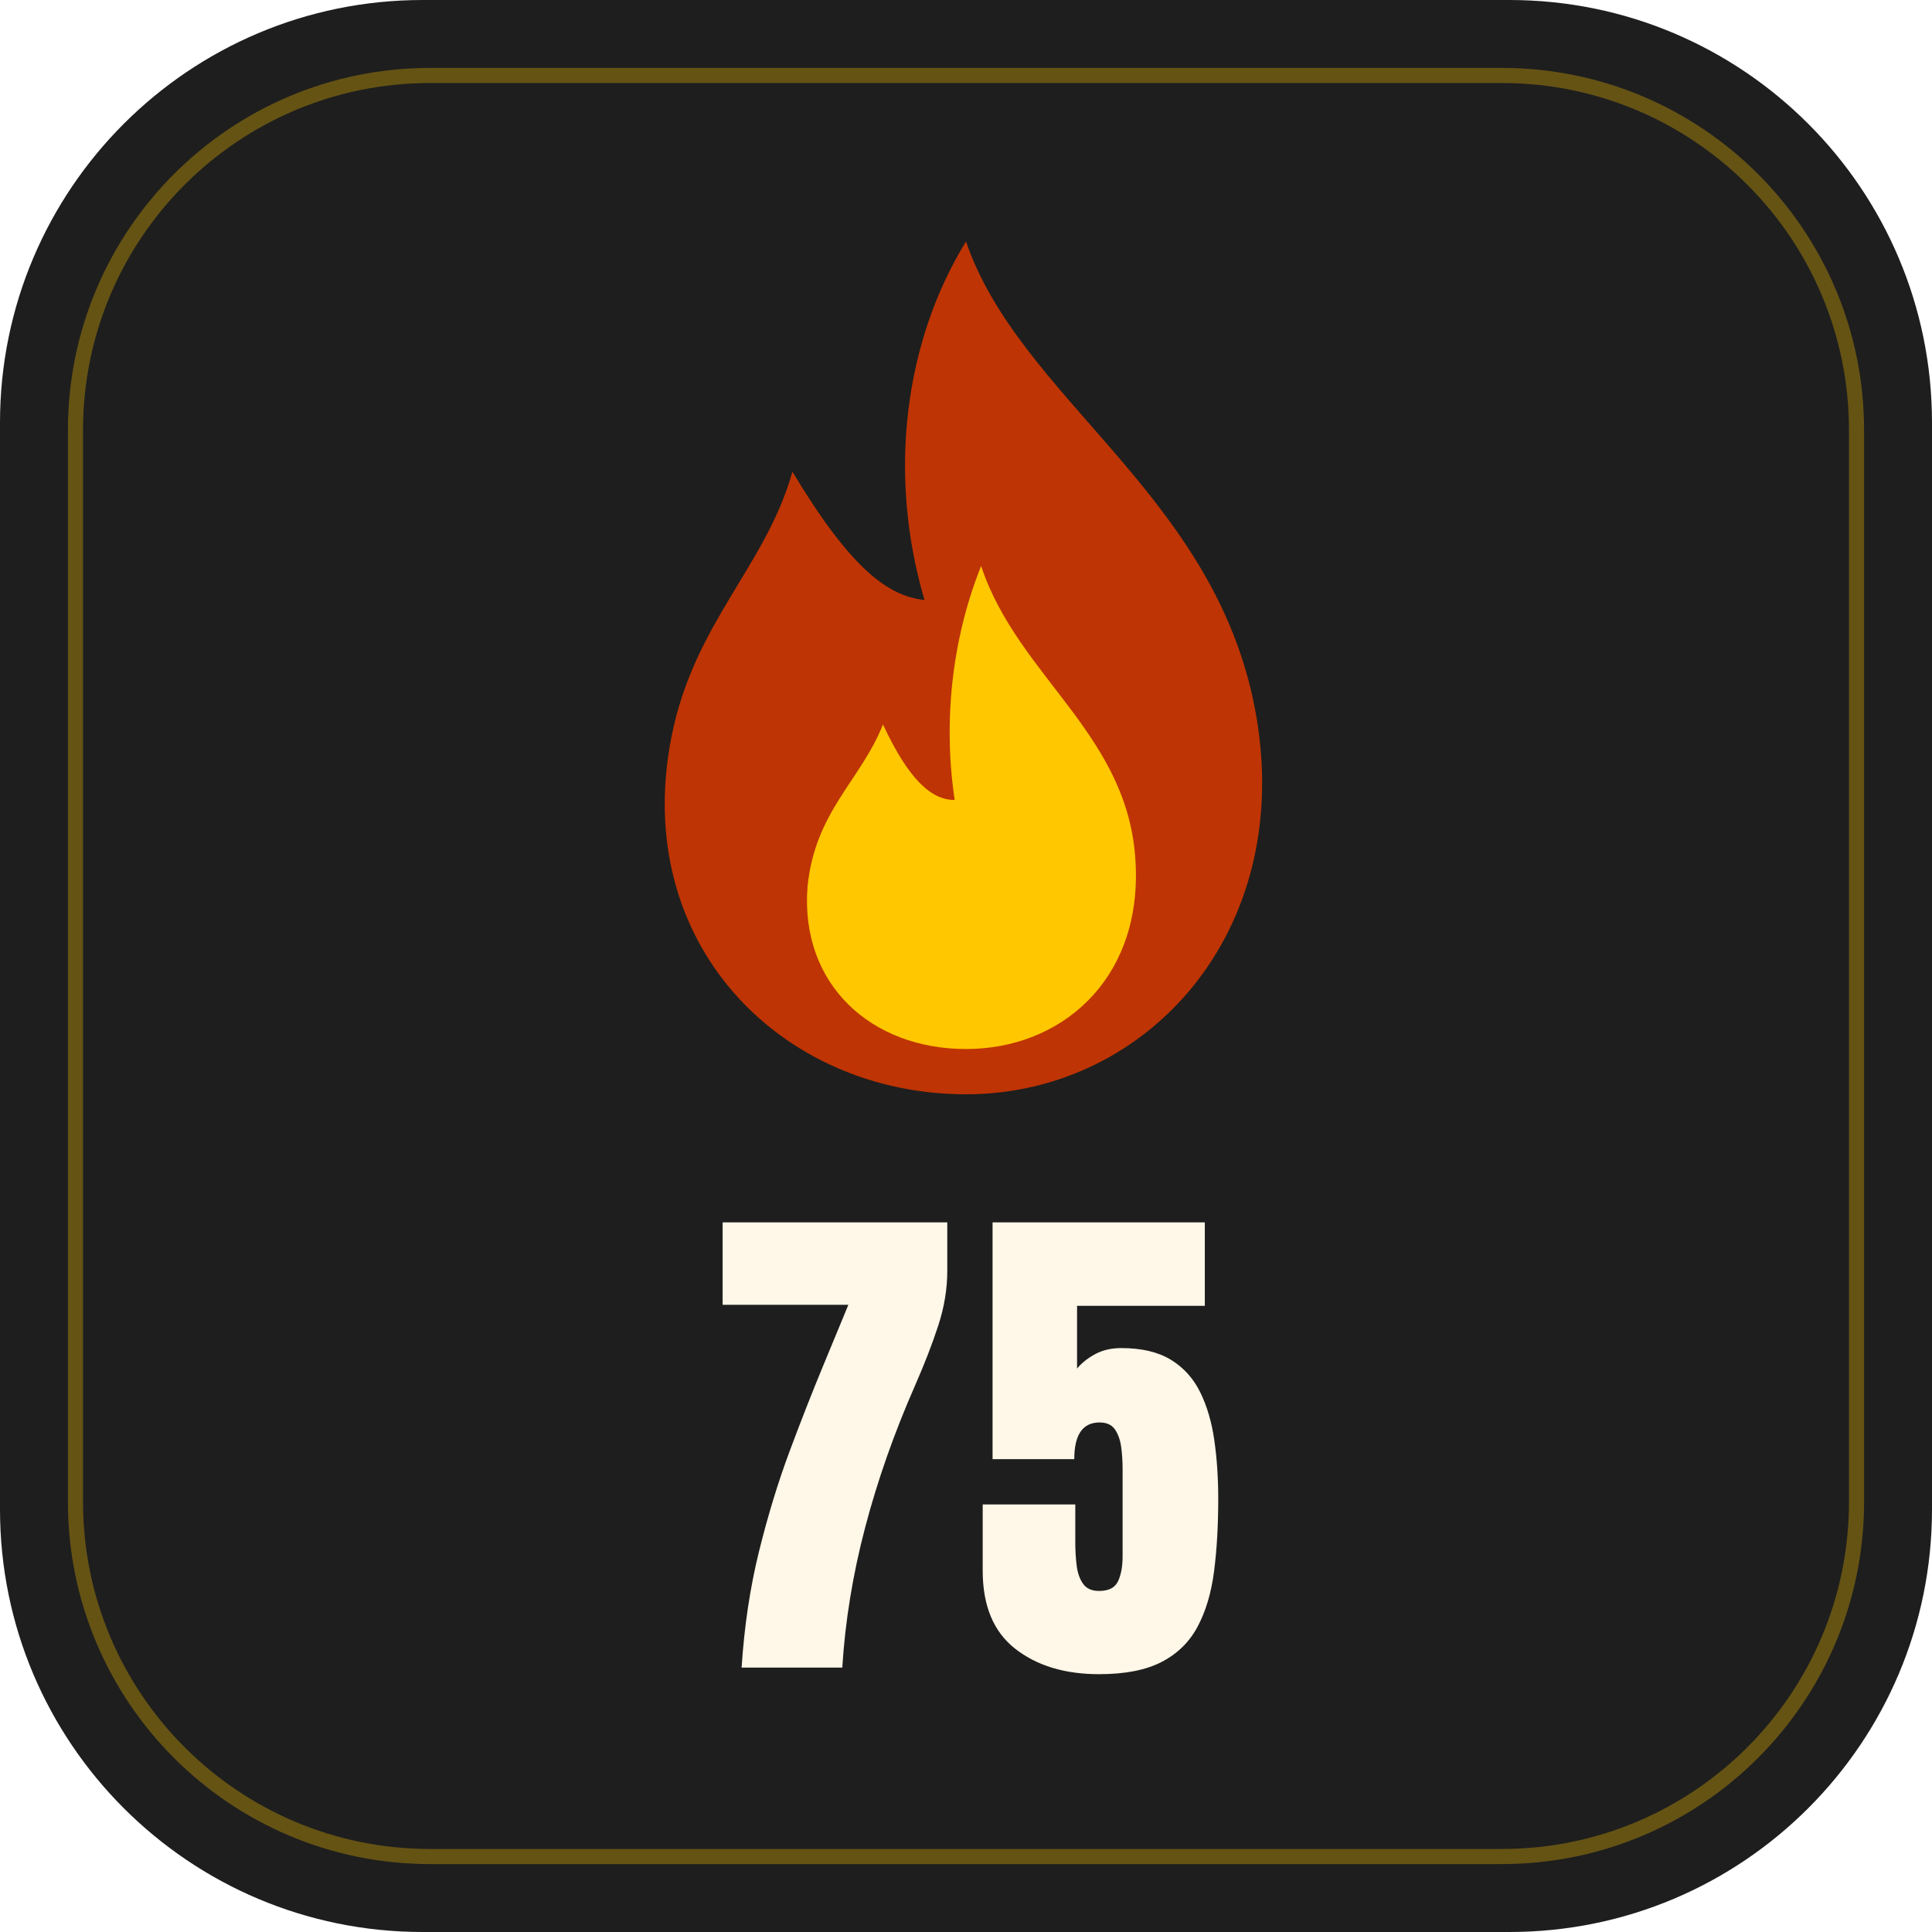
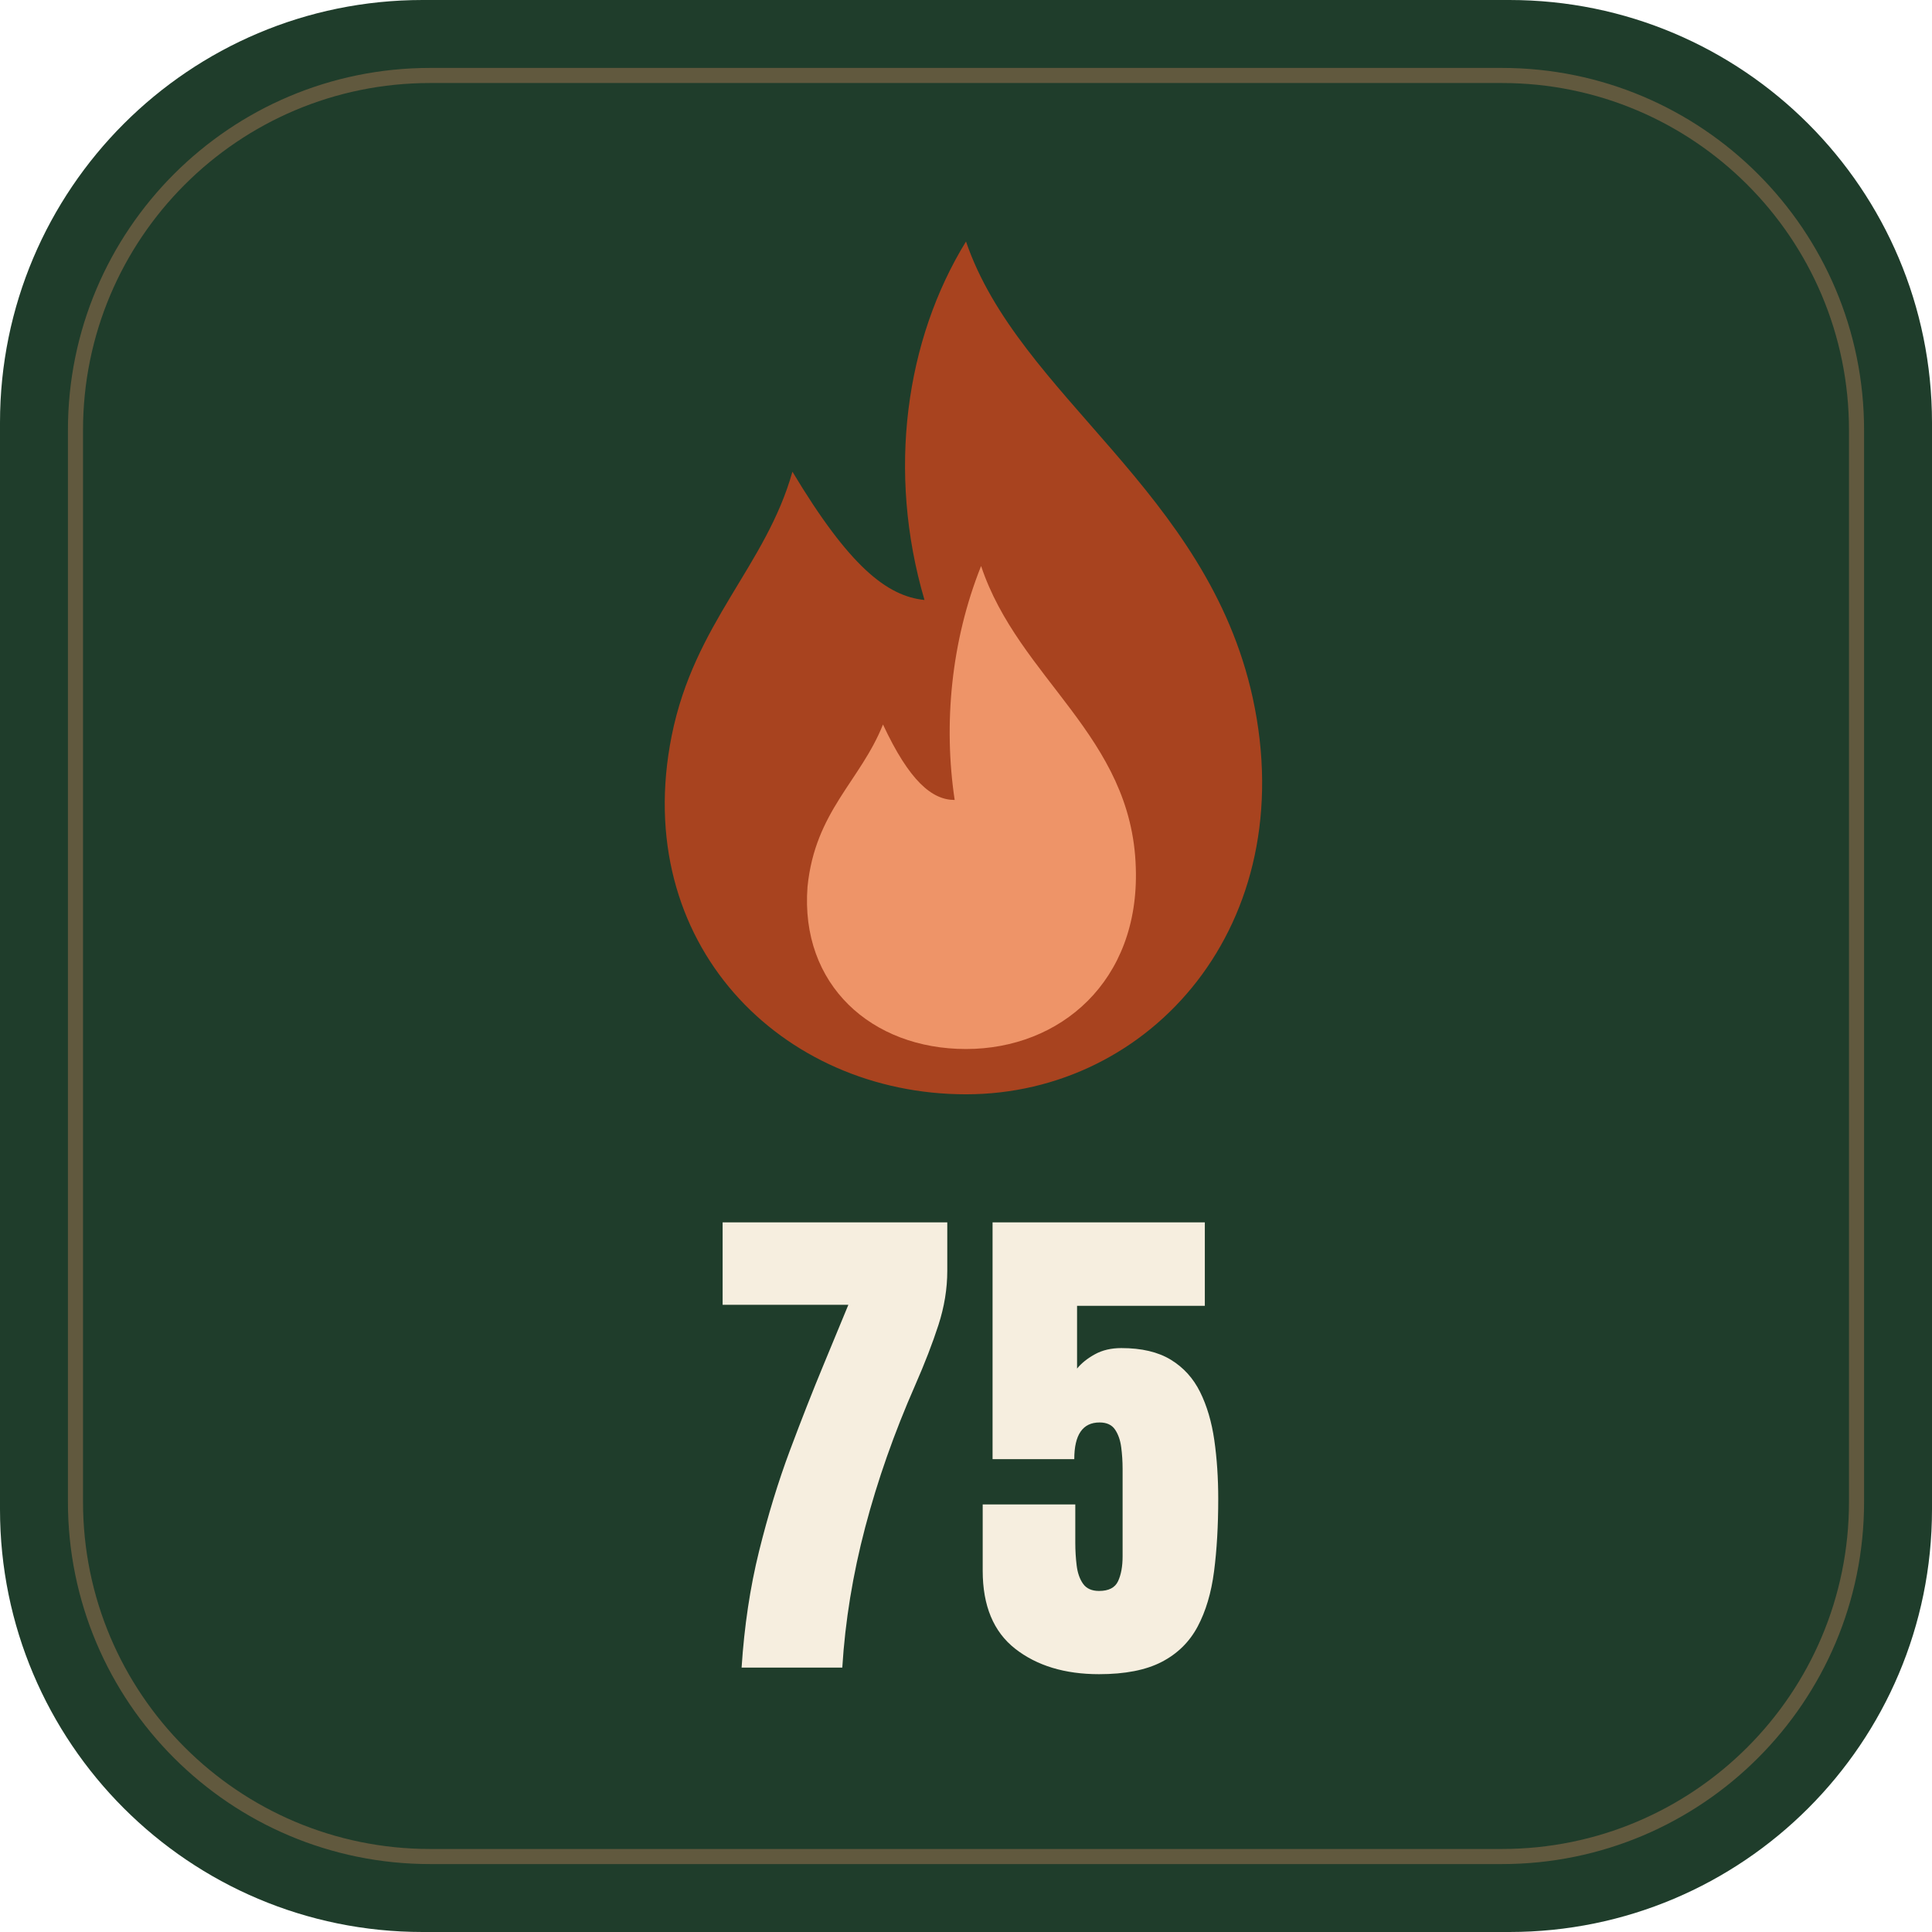
<svg xmlns="http://www.w3.org/2000/svg" viewBox="0 0 1024 1024" width="1024" height="1024">
-   <rect width="1024" height="1024" rx="224" fill="#1e1e1e" />
-   <rect x="40" y="40" width="944" height="944" rx="188" fill="none" stroke="#ffc700" stroke-opacity=".32" stroke-width="8" />
-   <path d="M512 128C540 210 640 260 664 370C690 490 610 580 512 580C414 580 334 500 356 390C368 330 406 300 420 250C450 300 470 316 490 318C470 250 480 180 512 128Z" fill="#bf3404" />
-   <path d="M520 300C540 360 600 390 602 460C604 520 562 556 512 556C462 556 424 522 428 470C432 430 456 414 468 384C482 414 494 424 506 424C500 384 504 340 520 300Z" fill="#ffc700" />
-   <path fill="#fff7e8" d="M393.061 883.866Q395.207 850.88 402.314 822.184Q409.42 793.489 418.673 768.749Q427.925 744.009 436.507 723.359L449.648 691.58H383.005V647.866H502.077V673.611Q502.077 687.825 497.384 702.307Q492.691 716.789 485.048 734.22Q468.42 772.034 458.565 809.513Q448.709 846.991 446.43 883.866ZM582.532 887.352Q555.311 887.352 538.081 873.876Q520.85 860.4 520.85 832.509V797.377H569.927V817.625Q569.927 823.927 570.665 829.827Q571.402 835.727 574.084 839.482Q576.766 843.236 582.532 843.236Q590.175 843.236 592.589 838.074Q595.002 832.911 595.002 824.866V778.47Q595.002 772.705 594.265 767.073Q593.527 761.441 590.98 757.686Q588.432 753.932 582.8 753.932Q569.391 753.932 569.391 773.375H526.08V647.866H638.582V692.116H570.866V725.37Q574.352 721.08 580.319 717.794Q586.286 714.509 594.332 714.509Q610.423 714.509 620.547 720.677Q630.67 726.845 636.101 737.841Q641.532 748.836 643.61 763.318Q645.689 777.8 645.689 794.427Q645.689 815.748 643.476 832.844Q641.264 849.941 634.76 862.143Q628.257 874.345 615.719 880.849Q603.182 887.352 582.532 887.352Z" />
+   <rect width="1024" height="1024" rx="224" fill="#1F3D2B" />
+   <rect x="40" y="40" width="944" height="944" rx="188" fill="none" stroke="#EE9468" stroke-opacity=".32" stroke-width="8" />
+   <path d="M512 128C540 210 640 260 664 370C690 490 610 580 512 580C414 580 334 500 356 390C368 330 406 300 420 250C450 300 470 316 490 318C470 250 480 180 512 128Z" fill="#A8431F" />
+   <path d="M520 300C540 360 600 390 602 460C604 520 562 556 512 556C462 556 424 522 428 470C432 430 456 414 468 384C482 414 494 424 506 424C500 384 504 340 520 300Z" fill="#EE9468" />
+   <path fill="#F6EEDF" d="M393.061 883.866Q395.207 850.88 402.314 822.184Q409.42 793.489 418.673 768.749Q427.925 744.009 436.507 723.359L449.648 691.58H383.005V647.866H502.077V673.611Q502.077 687.825 497.384 702.307Q492.691 716.789 485.048 734.22Q468.42 772.034 458.565 809.513Q448.709 846.991 446.43 883.866ZM582.532 887.352Q555.311 887.352 538.081 873.876Q520.85 860.4 520.85 832.509V797.377H569.927V817.625Q569.927 823.927 570.665 829.827Q571.402 835.727 574.084 839.482Q576.766 843.236 582.532 843.236Q590.175 843.236 592.589 838.074Q595.002 832.911 595.002 824.866V778.47Q595.002 772.705 594.265 767.073Q593.527 761.441 590.98 757.686Q588.432 753.932 582.8 753.932Q569.391 753.932 569.391 773.375H526.08V647.866H638.582V692.116H570.866V725.37Q574.352 721.08 580.319 717.794Q586.286 714.509 594.332 714.509Q610.423 714.509 620.547 720.677Q630.67 726.845 636.101 737.841Q641.532 748.836 643.61 763.318Q645.689 777.8 645.689 794.427Q645.689 815.748 643.476 832.844Q641.264 849.941 634.76 862.143Q628.257 874.345 615.719 880.849Q603.182 887.352 582.532 887.352Z" />
</svg>
